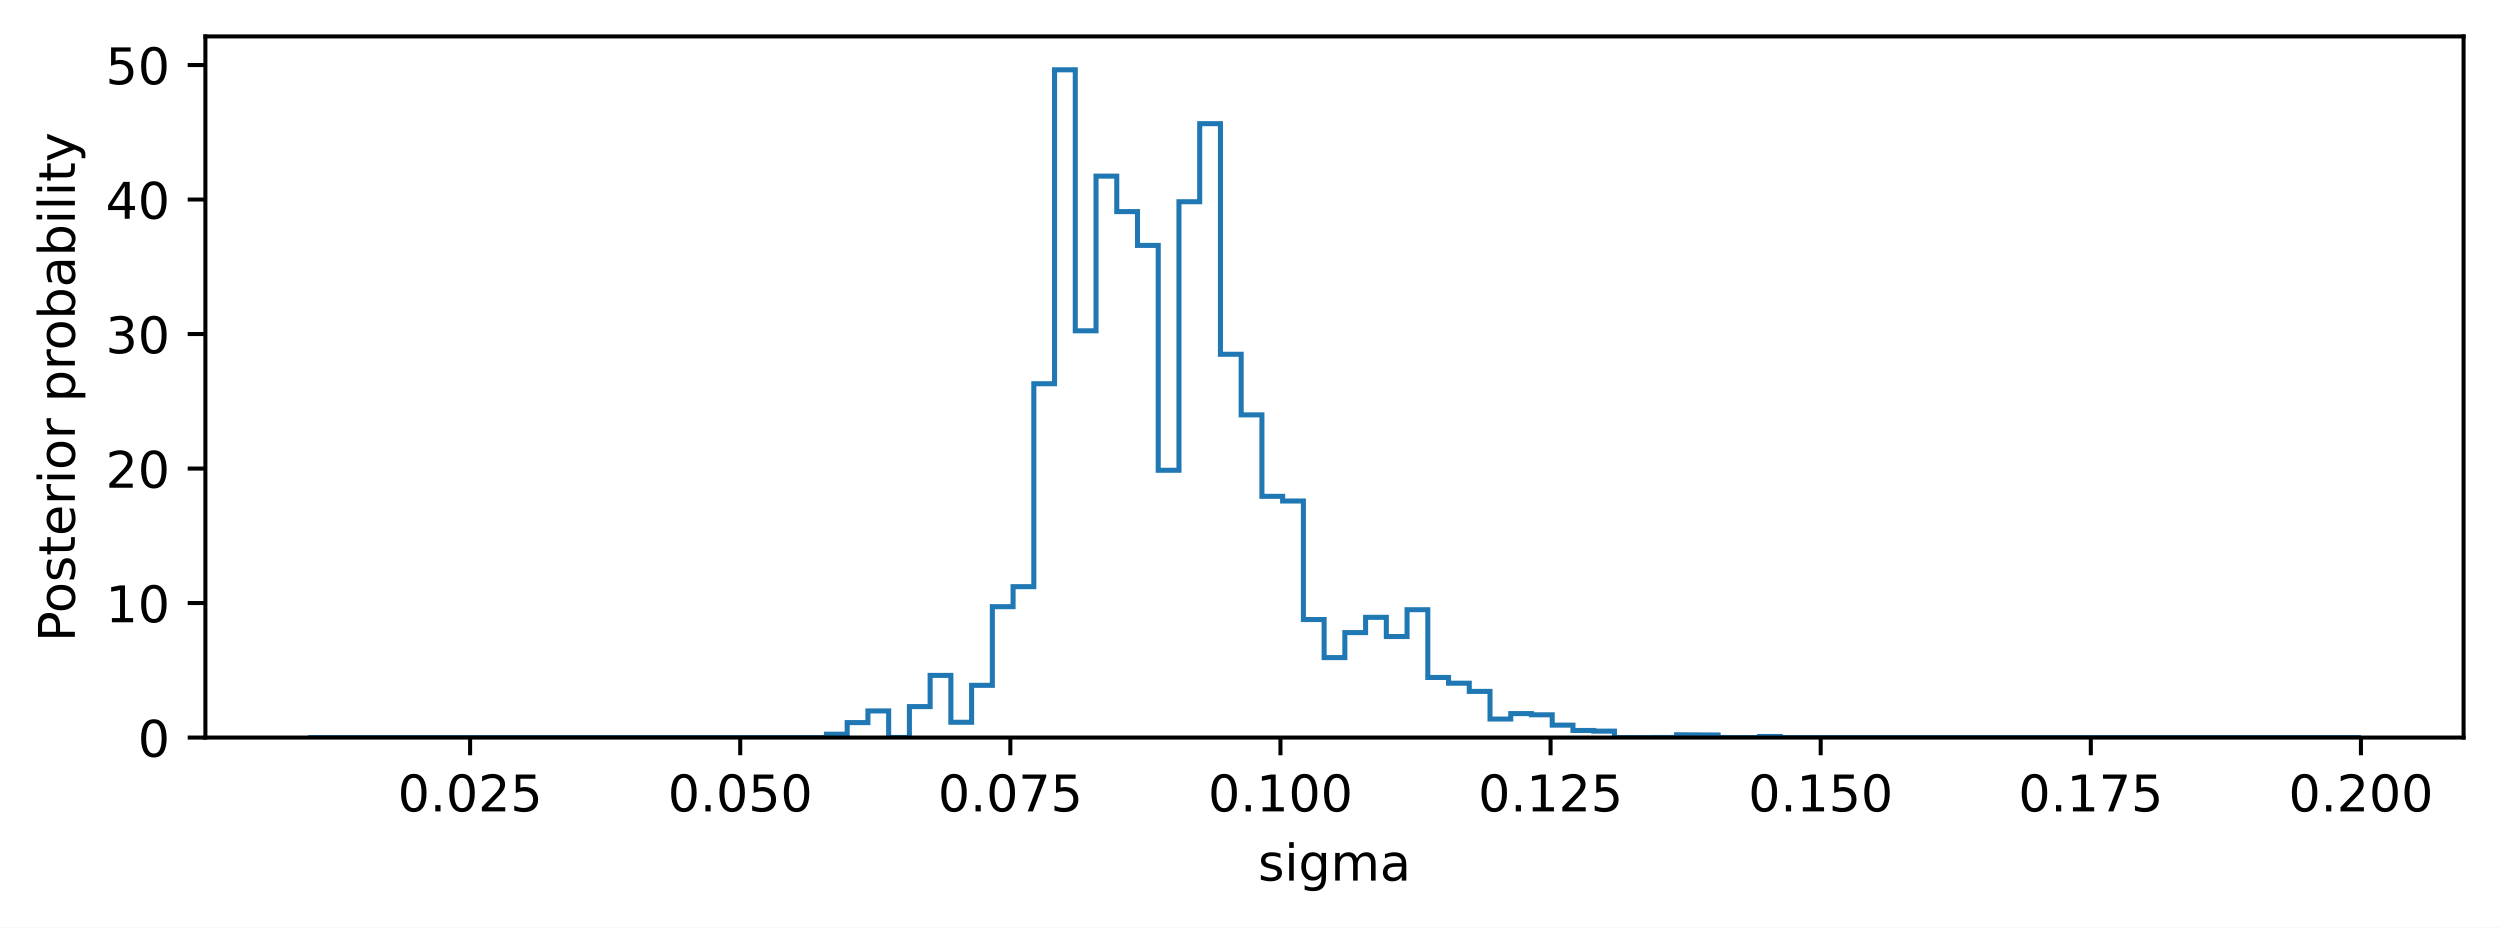
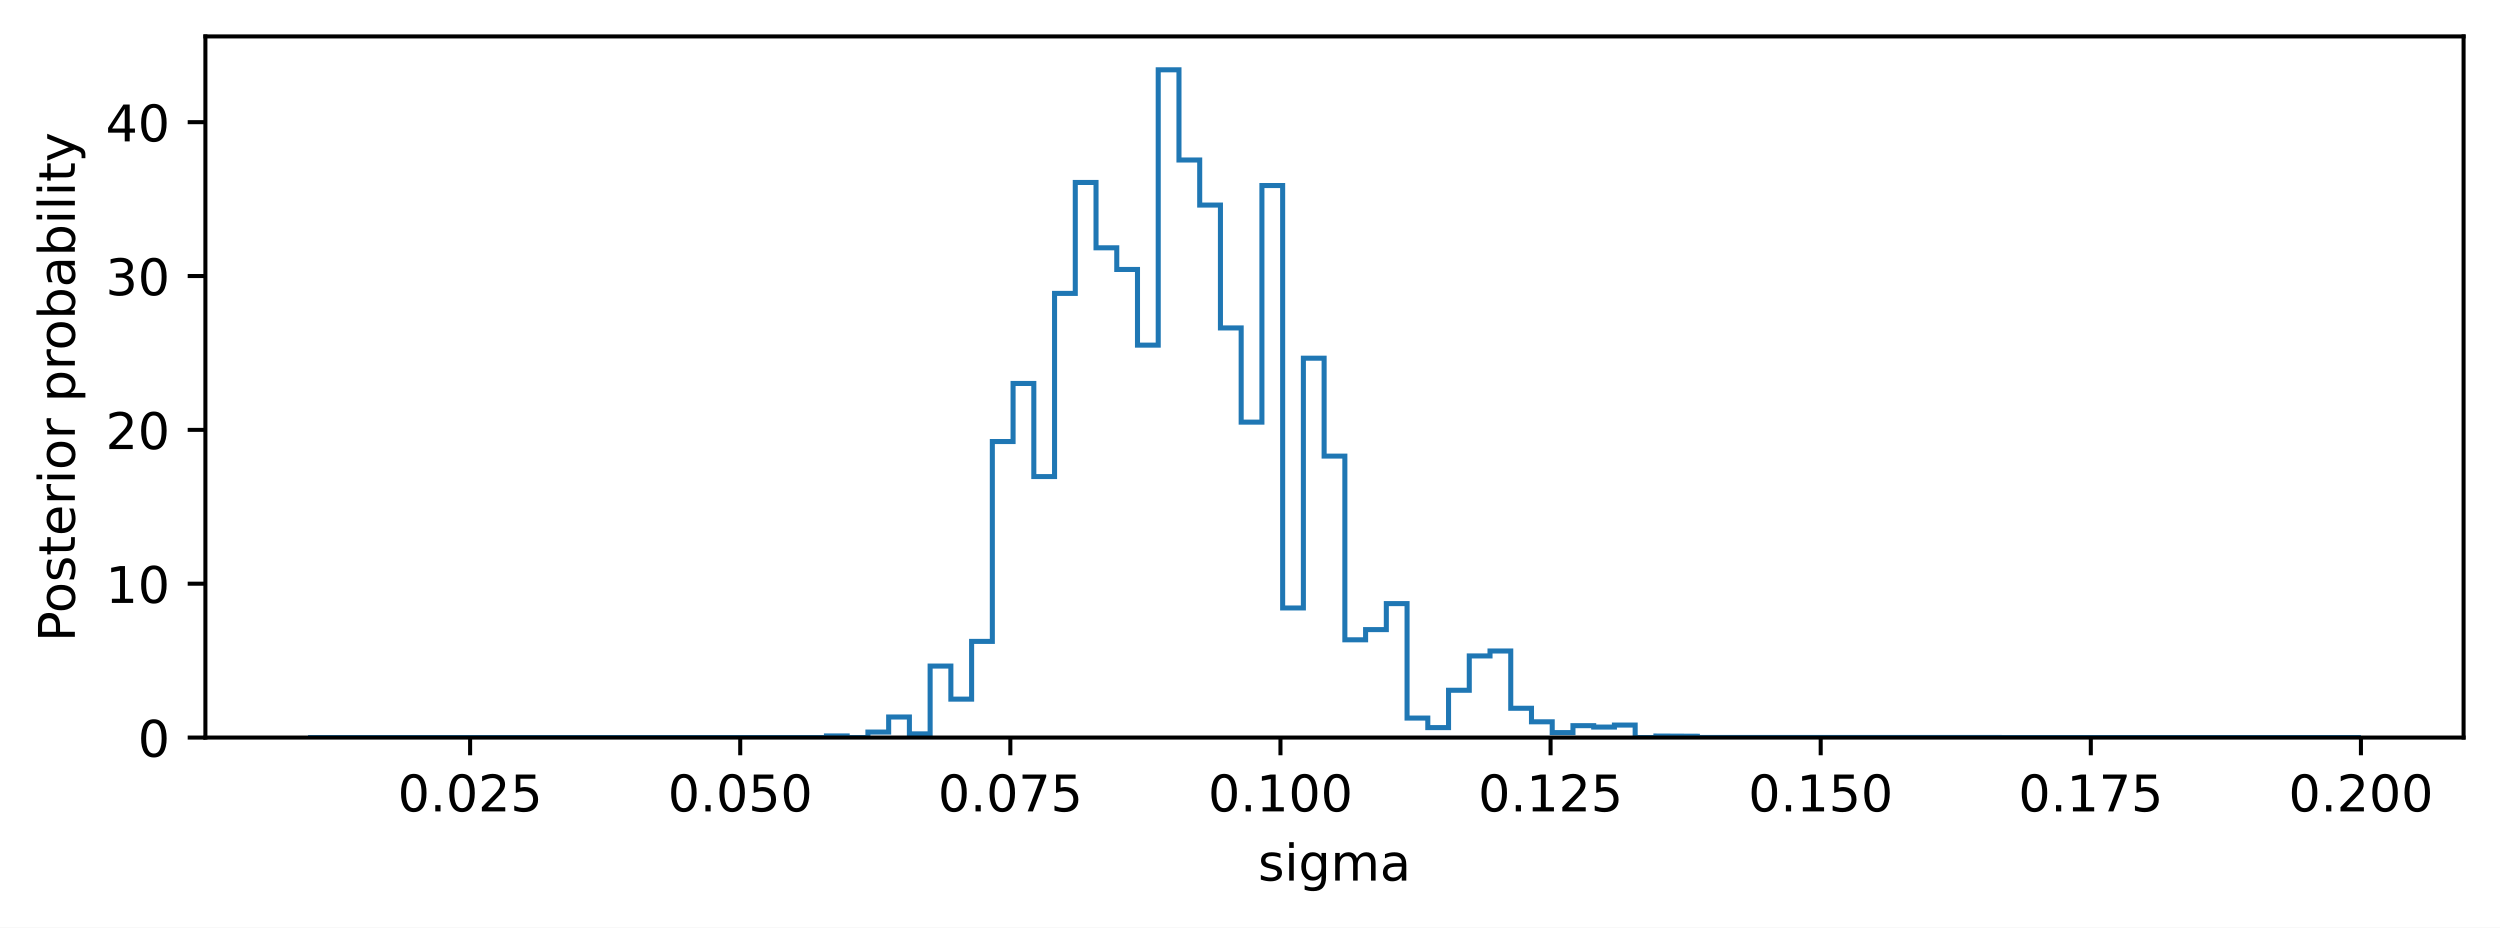
<svg xmlns="http://www.w3.org/2000/svg" xmlns:xlink="http://www.w3.org/1999/xlink" height="183.356pt" version="1.1" viewBox="0 0 494.203 183.356" width="494.203pt">
  <defs>
    <style type="text/css">*{stroke-linecap:butt;stroke-linejoin:round;}</style>
  </defs>
  <g id="figure_1">
    <g id="patch_1">
      <path d="M 0 183.356  L 494.203 183.356  L 494.203 0  L 0 0  z " style="fill:#ffffff;" />
    </g>
    <g id="axes_1">
      <g id="patch_2">
        <path d="M 40.603 145.8  L 487.003 145.8  L 487.003 7.2  L 40.603 7.2  z " style="fill:#ffffff;" />
      </g>
      <g id="matplotlib.axis_1">
        <g id="xtick_1">
          <g id="line2d_1">
            <defs>
-               <path d="M 0 0  L 0 3.5  " id="m88d6251db8" style="stroke:#000000;stroke-width:0.8;" />
+               <path d="M 0 0  L 0 3.5  " id="m86ea704676" style="stroke:#000000;stroke-width:0.8;" />
            </defs>
            <g>
-               <use style="stroke:#000000;stroke-width:0.8;" x="92.932" xlink:href="#m88d6251db8" y="145.8" />
+               <use style="stroke:#000000;stroke-width:0.8;" x="92.932" xlink:href="#m86ea704676" y="145.8" />
            </g>
          </g>
          <g id="text_1">
            <g transform="translate(78.61825 160.3984)scale(0.1 -0.1)">
              <defs>
                <path d="M 31.781 66.406  Q 24.172 66.406 20.328 58.906  Q 16.5 51.422 16.5 36.375  Q 16.5 21.391 20.328 13.891  Q 24.172 6.391 31.781 6.391  Q 39.453 6.391 43.281 13.891  Q 47.125 21.391 47.125 36.375  Q 47.125 51.422 43.281 58.906  Q 39.453 66.406 31.781 66.406  z M 31.781 74.219  Q 44.047 74.219 50.516 64.516  Q 56.984 54.828 56.984 36.375  Q 56.984 17.969 50.516 8.266  Q 44.047 -1.422 31.781 -1.422  Q 19.531 -1.422 13.062 8.266  Q 6.594 17.969 6.594 36.375  Q 6.594 54.828 13.062 64.516  Q 19.531 74.219 31.781 74.219  z " id="DejaVuSans-48" />
                <path d="M 10.688 12.406  L 21 12.406  L 21 0  L 10.688 0  z " id="DejaVuSans-46" />
                <path d="M 19.188 8.297  L 53.609 8.297  L 53.609 0  L 7.328 0  L 7.328 8.297  Q 12.938 14.109 22.625 23.891  Q 32.328 33.688 34.812 36.531  Q 39.547 41.844 41.422 45.531  Q 43.312 49.219 43.312 52.781  Q 43.312 58.594 39.234 62.25  Q 35.156 65.922 28.609 65.922  Q 23.969 65.922 18.812 64.312  Q 13.672 62.703 7.812 59.422  L 7.812 69.391  Q 13.766 71.781 18.938 73  Q 24.125 74.219 28.422 74.219  Q 39.75 74.219 46.484 68.547  Q 53.219 62.891 53.219 53.422  Q 53.219 48.922 51.531 44.891  Q 49.859 40.875 45.406 35.406  Q 44.188 33.984 37.641 27.219  Q 31.109 20.453 19.188 8.297  z " id="DejaVuSans-50" />
                <path d="M 10.797 72.906  L 49.516 72.906  L 49.516 64.594  L 19.828 64.594  L 19.828 46.734  Q 21.969 47.469 24.109 47.828  Q 26.266 48.188 28.422 48.188  Q 40.625 48.188 47.75 41.5  Q 54.891 34.812 54.891 23.391  Q 54.891 11.625 47.562 5.094  Q 40.234 -1.422 26.906 -1.422  Q 22.312 -1.422 17.547 -0.641  Q 12.797 0.141 7.719 1.703  L 7.719 11.625  Q 12.109 9.234 16.797 8.062  Q 21.484 6.891 26.703 6.891  Q 35.156 6.891 40.078 11.328  Q 45.016 15.766 45.016 23.391  Q 45.016 31 40.078 35.438  Q 35.156 39.891 26.703 39.891  Q 22.75 39.891 18.812 39.016  Q 14.891 38.141 10.797 36.281  z " id="DejaVuSans-53" />
              </defs>
              <use xlink:href="#DejaVuSans-48" />
              <use x="63.623" xlink:href="#DejaVuSans-46" />
              <use x="95.41" xlink:href="#DejaVuSans-48" />
              <use x="159.033" xlink:href="#DejaVuSans-50" />
              <use x="222.656" xlink:href="#DejaVuSans-53" />
            </g>
          </g>
        </g>
        <g id="xtick_2">
          <g id="line2d_2">
            <g>
-               <use style="stroke:#000000;stroke-width:0.8;" x="146.329" xlink:href="#m88d6251db8" y="145.8" />
+               <use style="stroke:#000000;stroke-width:0.8;" x="146.329" xlink:href="#m86ea704676" y="145.8" />
            </g>
          </g>
          <g id="text_2">
            <g transform="translate(132.0154 160.3984)scale(0.1 -0.1)">
              <use xlink:href="#DejaVuSans-48" />
              <use x="63.623" xlink:href="#DejaVuSans-46" />
              <use x="95.41" xlink:href="#DejaVuSans-48" />
              <use x="159.033" xlink:href="#DejaVuSans-53" />
              <use x="222.656" xlink:href="#DejaVuSans-48" />
            </g>
          </g>
        </g>
        <g id="xtick_3">
          <g id="line2d_3">
            <g>
-               <use style="stroke:#000000;stroke-width:0.8;" x="199.727" xlink:href="#m88d6251db8" y="145.8" />
+               <use style="stroke:#000000;stroke-width:0.8;" x="199.727" xlink:href="#m86ea704676" y="145.8" />
            </g>
          </g>
          <g id="text_3">
            <g transform="translate(185.4125 160.3984)scale(0.1 -0.1)">
              <defs>
                <path d="M 8.203 72.906  L 55.078 72.906  L 55.078 68.703  L 28.609 0  L 18.312 0  L 43.219 64.594  L 8.203 64.594  z " id="DejaVuSans-55" />
              </defs>
              <use xlink:href="#DejaVuSans-48" />
              <use x="63.623" xlink:href="#DejaVuSans-46" />
              <use x="95.41" xlink:href="#DejaVuSans-48" />
              <use x="159.033" xlink:href="#DejaVuSans-55" />
              <use x="222.656" xlink:href="#DejaVuSans-53" />
            </g>
          </g>
        </g>
        <g id="xtick_4">
          <g id="line2d_4">
            <g>
-               <use style="stroke:#000000;stroke-width:0.8;" x="253.124" xlink:href="#m88d6251db8" y="145.8" />
+               <use style="stroke:#000000;stroke-width:0.8;" x="253.124" xlink:href="#m86ea704676" y="145.8" />
            </g>
          </g>
          <g id="text_4">
            <g transform="translate(238.8096 160.3984)scale(0.1 -0.1)">
              <defs>
                <path d="M 12.406 8.297  L 28.516 8.297  L 28.516 63.922  L 10.984 60.406  L 10.984 69.391  L 28.422 72.906  L 38.281 72.906  L 38.281 8.297  L 54.391 8.297  L 54.391 0  L 12.406 0  z " id="DejaVuSans-49" />
              </defs>
              <use xlink:href="#DejaVuSans-48" />
              <use x="63.623" xlink:href="#DejaVuSans-46" />
              <use x="95.41" xlink:href="#DejaVuSans-49" />
              <use x="159.033" xlink:href="#DejaVuSans-48" />
              <use x="222.656" xlink:href="#DejaVuSans-48" />
            </g>
          </g>
        </g>
        <g id="xtick_5">
          <g id="line2d_5">
            <g>
-               <use style="stroke:#000000;stroke-width:0.8;" x="306.521" xlink:href="#m88d6251db8" y="145.8" />
+               <use style="stroke:#000000;stroke-width:0.8;" x="306.521" xlink:href="#m86ea704676" y="145.8" />
            </g>
          </g>
          <g id="text_5">
            <g transform="translate(292.2068 160.3984)scale(0.1 -0.1)">
              <use xlink:href="#DejaVuSans-48" />
              <use x="63.623" xlink:href="#DejaVuSans-46" />
              <use x="95.41" xlink:href="#DejaVuSans-49" />
              <use x="159.033" xlink:href="#DejaVuSans-50" />
              <use x="222.656" xlink:href="#DejaVuSans-53" />
            </g>
          </g>
        </g>
        <g id="xtick_6">
          <g id="line2d_6">
            <g>
-               <use style="stroke:#000000;stroke-width:0.8;" x="359.918" xlink:href="#m88d6251db8" y="145.8" />
+               <use style="stroke:#000000;stroke-width:0.8;" x="359.918" xlink:href="#m86ea704676" y="145.8" />
            </g>
          </g>
          <g id="text_6">
            <g transform="translate(345.6039 160.3984)scale(0.1 -0.1)">
              <use xlink:href="#DejaVuSans-48" />
              <use x="63.623" xlink:href="#DejaVuSans-46" />
              <use x="95.41" xlink:href="#DejaVuSans-49" />
              <use x="159.033" xlink:href="#DejaVuSans-53" />
              <use x="222.656" xlink:href="#DejaVuSans-48" />
            </g>
          </g>
        </g>
        <g id="xtick_7">
          <g id="line2d_7">
            <g>
-               <use style="stroke:#000000;stroke-width:0.8;" x="413.315" xlink:href="#m88d6251db8" y="145.8" />
+               <use style="stroke:#000000;stroke-width:0.8;" x="413.315" xlink:href="#m86ea704676" y="145.8" />
            </g>
          </g>
          <g id="text_7">
            <g transform="translate(399.001 160.3984)scale(0.1 -0.1)">
              <use xlink:href="#DejaVuSans-48" />
              <use x="63.623" xlink:href="#DejaVuSans-46" />
              <use x="95.41" xlink:href="#DejaVuSans-49" />
              <use x="159.033" xlink:href="#DejaVuSans-55" />
              <use x="222.656" xlink:href="#DejaVuSans-53" />
            </g>
          </g>
        </g>
        <g id="xtick_8">
          <g id="line2d_8">
            <g>
-               <use style="stroke:#000000;stroke-width:0.8;" x="466.712" xlink:href="#m88d6251db8" y="145.8" />
+               <use style="stroke:#000000;stroke-width:0.8;" x="466.712" xlink:href="#m86ea704676" y="145.8" />
            </g>
          </g>
          <g id="text_8">
            <g transform="translate(452.3982 160.3984)scale(0.1 -0.1)">
              <use xlink:href="#DejaVuSans-48" />
              <use x="63.623" xlink:href="#DejaVuSans-46" />
              <use x="95.41" xlink:href="#DejaVuSans-50" />
              <use x="159.033" xlink:href="#DejaVuSans-48" />
              <use x="222.656" xlink:href="#DejaVuSans-48" />
            </g>
          </g>
        </g>
        <g id="text_9">
          <g transform="translate(248.7008 174.0766)scale(0.1 -0.1)">
            <defs>
              <path d="M 44.281 53.078  L 44.281 44.578  Q 40.484 46.531 36.375 47.5  Q 32.281 48.484 27.875 48.484  Q 21.188 48.484 17.844 46.438  Q 14.5 44.391 14.5 40.281  Q 14.5 37.156 16.891 35.375  Q 19.281 33.594 26.516 31.984  L 29.594 31.297  Q 39.156 29.25 43.188 25.516  Q 47.219 21.781 47.219 15.094  Q 47.219 7.469 41.188 3.016  Q 35.156 -1.422 24.609 -1.422  Q 20.219 -1.422 15.453 -0.562  Q 10.688 0.297 5.422 2  L 5.422 11.281  Q 10.406 8.688 15.234 7.391  Q 20.062 6.109 24.812 6.109  Q 31.156 6.109 34.562 8.281  Q 37.984 10.453 37.984 14.406  Q 37.984 18.062 35.516 20.016  Q 33.062 21.969 24.703 23.781  L 21.578 24.516  Q 13.234 26.266 9.516 29.906  Q 5.812 33.547 5.812 39.891  Q 5.812 47.609 11.281 51.797  Q 16.75 56 26.812 56  Q 31.781 56 36.172 55.266  Q 40.578 54.547 44.281 53.078  z " id="DejaVuSans-115" />
              <path d="M 9.422 54.688  L 18.406 54.688  L 18.406 0  L 9.422 0  z M 9.422 75.984  L 18.406 75.984  L 18.406 64.594  L 9.422 64.594  z " id="DejaVuSans-105" />
              <path d="M 45.406 27.984  Q 45.406 37.75 41.375 43.109  Q 37.359 48.484 30.078 48.484  Q 22.859 48.484 18.828 43.109  Q 14.797 37.75 14.797 27.984  Q 14.797 18.266 18.828 12.891  Q 22.859 7.516 30.078 7.516  Q 37.359 7.516 41.375 12.891  Q 45.406 18.266 45.406 27.984  z M 54.391 6.781  Q 54.391 -7.172 48.188 -13.984  Q 42 -20.797 29.203 -20.797  Q 24.469 -20.797 20.266 -20.094  Q 16.062 -19.391 12.109 -17.922  L 12.109 -9.188  Q 16.062 -11.328 19.922 -12.344  Q 23.781 -13.375 27.781 -13.375  Q 36.625 -13.375 41.016 -8.766  Q 45.406 -4.156 45.406 5.172  L 45.406 9.625  Q 42.625 4.781 38.281 2.391  Q 33.938 0 27.875 0  Q 17.828 0 11.672 7.656  Q 5.516 15.328 5.516 27.984  Q 5.516 40.672 11.672 48.328  Q 17.828 56 27.875 56  Q 33.938 56 38.281 53.609  Q 42.625 51.219 45.406 46.391  L 45.406 54.688  L 54.391 54.688  z " id="DejaVuSans-103" />
              <path d="M 52 44.188  Q 55.375 50.25 60.062 53.125  Q 64.75 56 71.094 56  Q 79.641 56 84.281 50.016  Q 88.922 44.047 88.922 33.016  L 88.922 0  L 79.891 0  L 79.891 32.719  Q 79.891 40.578 77.094 44.375  Q 74.312 48.188 68.609 48.188  Q 61.625 48.188 57.562 43.547  Q 53.516 38.922 53.516 30.906  L 53.516 0  L 44.484 0  L 44.484 32.719  Q 44.484 40.625 41.703 44.406  Q 38.922 48.188 33.109 48.188  Q 26.219 48.188 22.156 43.531  Q 18.109 38.875 18.109 30.906  L 18.109 0  L 9.078 0  L 9.078 54.688  L 18.109 54.688  L 18.109 46.188  Q 21.188 51.219 25.484 53.609  Q 29.781 56 35.688 56  Q 41.656 56 45.828 52.969  Q 50 49.953 52 44.188  z " id="DejaVuSans-109" />
              <path d="M 34.281 27.484  Q 23.391 27.484 19.188 25  Q 14.984 22.516 14.984 16.5  Q 14.984 11.719 18.141 8.906  Q 21.297 6.109 26.703 6.109  Q 34.188 6.109 38.703 11.406  Q 43.219 16.703 43.219 25.484  L 43.219 27.484  z M 52.203 31.203  L 52.203 0  L 43.219 0  L 43.219 8.297  Q 40.141 3.328 35.547 0.953  Q 30.953 -1.422 24.312 -1.422  Q 15.922 -1.422 10.953 3.297  Q 6 8.016 6 15.922  Q 6 25.141 12.172 29.828  Q 18.359 34.516 30.609 34.516  L 43.219 34.516  L 43.219 35.406  Q 43.219 41.609 39.141 45  Q 35.062 48.391 27.688 48.391  Q 23 48.391 18.547 47.266  Q 14.109 46.141 10.016 43.891  L 10.016 52.203  Q 14.938 54.109 19.578 55.047  Q 24.219 56 28.609 56  Q 40.484 56 46.344 49.844  Q 52.203 43.703 52.203 31.203  z " id="DejaVuSans-97" />
            </defs>
            <use xlink:href="#DejaVuSans-115" />
            <use x="52.1" xlink:href="#DejaVuSans-105" />
            <use x="79.883" xlink:href="#DejaVuSans-103" />
            <use x="143.359" xlink:href="#DejaVuSans-109" />
            <use x="240.771" xlink:href="#DejaVuSans-97" />
          </g>
        </g>
      </g>
      <g id="matplotlib.axis_2">
        <g id="ytick_1">
          <g id="line2d_9">
            <defs>
-               <path d="M 0 0  L -3.5 0  " id="mdb89d1e49c" style="stroke:#000000;stroke-width:0.8;" />
+               <path d="M 0 0  L -3.5 0  " id="m0f9608aa70" style="stroke:#000000;stroke-width:0.8;" />
            </defs>
            <g>
-               <use style="stroke:#000000;stroke-width:0.8;" x="40.603" xlink:href="#mdb89d1e49c" y="145.8" />
+               <use style="stroke:#000000;stroke-width:0.8;" x="40.603" xlink:href="#m0f9608aa70" y="145.8" />
            </g>
          </g>
          <g id="text_10">
            <g transform="translate(27.24063 149.5992)scale(0.1 -0.1)">
              <use xlink:href="#DejaVuSans-48" />
            </g>
          </g>
        </g>
        <g id="ytick_2">
          <g id="line2d_10">
            <g>
-               <use style="stroke:#000000;stroke-width:0.8;" x="40.603" xlink:href="#mdb89d1e49c" y="119.211" />
+               <use style="stroke:#000000;stroke-width:0.8;" x="40.603" xlink:href="#m0f9608aa70" y="115.387" />
            </g>
          </g>
          <g id="text_11">
-             <g transform="translate(20.87813 123.0107)scale(0.1 -0.1)">
+             <g transform="translate(20.87813 119.1867)scale(0.1 -0.1)">
              <use xlink:href="#DejaVuSans-49" />
              <use x="63.623" xlink:href="#DejaVuSans-48" />
            </g>
          </g>
        </g>
        <g id="ytick_3">
          <g id="line2d_11">
            <g>
-               <use style="stroke:#000000;stroke-width:0.8;" x="40.603" xlink:href="#mdb89d1e49c" y="92.623" />
+               <use style="stroke:#000000;stroke-width:0.8;" x="40.603" xlink:href="#m0f9608aa70" y="84.975" />
            </g>
          </g>
          <g id="text_12">
-             <g transform="translate(20.87813 96.4222)scale(0.1 -0.1)">
+             <g transform="translate(20.87813 88.77413)scale(0.1 -0.1)">
              <use xlink:href="#DejaVuSans-50" />
              <use x="63.623" xlink:href="#DejaVuSans-48" />
            </g>
          </g>
        </g>
        <g id="ytick_4">
          <g id="line2d_12">
            <g>
-               <use style="stroke:#000000;stroke-width:0.8;" x="40.603" xlink:href="#mdb89d1e49c" y="66.034" />
+               <use style="stroke:#000000;stroke-width:0.8;" x="40.603" xlink:href="#m0f9608aa70" y="54.562" />
            </g>
          </g>
          <g id="text_13">
-             <g transform="translate(20.87813 69.83369)scale(0.1 -0.1)">
+             <g transform="translate(20.87813 58.36158)scale(0.1 -0.1)">
              <defs>
                <path d="M 40.578 39.312  Q 47.656 37.797 51.625 33  Q 55.609 28.219 55.609 21.188  Q 55.609 10.406 48.188 4.484  Q 40.766 -1.422 27.094 -1.422  Q 22.516 -1.422 17.656 -0.516  Q 12.797 0.391 7.625 2.203  L 7.625 11.719  Q 11.719 9.328 16.594 8.109  Q 21.484 6.891 26.812 6.891  Q 36.078 6.891 40.938 10.547  Q 45.797 14.203 45.797 21.188  Q 45.797 27.641 41.281 31.266  Q 36.766 34.906 28.719 34.906  L 20.219 34.906  L 20.219 43.016  L 29.109 43.016  Q 36.375 43.016 40.234 45.922  Q 44.094 48.828 44.094 54.297  Q 44.094 59.906 40.109 62.906  Q 36.141 65.922 28.719 65.922  Q 24.656 65.922 20.016 65.031  Q 15.375 64.156 9.812 62.312  L 9.812 71.094  Q 15.438 72.656 20.344 73.438  Q 25.25 74.219 29.594 74.219  Q 40.828 74.219 47.359 69.109  Q 53.906 64.016 53.906 55.328  Q 53.906 49.266 50.438 45.094  Q 46.969 40.922 40.578 39.312  z " id="DejaVuSans-51" />
              </defs>
              <use xlink:href="#DejaVuSans-51" />
              <use x="63.623" xlink:href="#DejaVuSans-48" />
            </g>
          </g>
        </g>
        <g id="ytick_5">
          <g id="line2d_13">
            <g>
-               <use style="stroke:#000000;stroke-width:0.8;" x="40.603" xlink:href="#mdb89d1e49c" y="39.446" />
+               <use style="stroke:#000000;stroke-width:0.8;" x="40.603" xlink:href="#m0f9608aa70" y="24.15" />
            </g>
          </g>
          <g id="text_14">
-             <g transform="translate(20.87813 43.24518)scale(0.1 -0.1)">
+             <g transform="translate(20.87813 27.94904)scale(0.1 -0.1)">
              <defs>
                <path d="M 37.797 64.312  L 12.891 25.391  L 37.797 25.391  z M 35.203 72.906  L 47.609 72.906  L 47.609 25.391  L 58.016 25.391  L 58.016 17.188  L 47.609 17.188  L 47.609 0  L 37.797 0  L 37.797 17.188  L 4.891 17.188  L 4.891 26.703  z " id="DejaVuSans-52" />
              </defs>
              <use xlink:href="#DejaVuSans-52" />
              <use x="63.623" xlink:href="#DejaVuSans-48" />
            </g>
          </g>
        </g>
-         <g id="ytick_6">
-           <g id="line2d_14">
-             <g>
-               <use style="stroke:#000000;stroke-width:0.8;" x="40.603" xlink:href="#mdb89d1e49c" y="12.857" />
-             </g>
-           </g>
-           <g id="text_15">
-             <g transform="translate(20.87813 16.65667)scale(0.1 -0.1)">
-               <use xlink:href="#DejaVuSans-53" />
-               <use x="63.623" xlink:href="#DejaVuSans-48" />
-             </g>
-           </g>
-         </g>
-         <g id="text_16">
+         <g id="text_15">
          <g transform="translate(14.79844 126.8586)rotate(-90)scale(0.1 -0.1)">
            <defs>
              <path d="M 19.672 64.797  L 19.672 37.406  L 32.078 37.406  Q 38.969 37.406 42.719 40.969  Q 46.484 44.531 46.484 51.125  Q 46.484 57.672 42.719 61.234  Q 38.969 64.797 32.078 64.797  z M 9.812 72.906  L 32.078 72.906  Q 44.344 72.906 50.609 67.359  Q 56.891 61.812 56.891 51.125  Q 56.891 40.328 50.609 34.812  Q 44.344 29.297 32.078 29.297  L 19.672 29.297  L 19.672 0  L 9.812 0  z " id="DejaVuSans-80" />
              <path d="M 30.609 48.391  Q 23.391 48.391 19.188 42.75  Q 14.984 37.109 14.984 27.297  Q 14.984 17.484 19.156 11.844  Q 23.344 6.203 30.609 6.203  Q 37.797 6.203 41.984 11.859  Q 46.188 17.531 46.188 27.297  Q 46.188 37.016 41.984 42.703  Q 37.797 48.391 30.609 48.391  z M 30.609 56  Q 42.328 56 49.016 48.375  Q 55.719 40.766 55.719 27.297  Q 55.719 13.875 49.016 6.219  Q 42.328 -1.422 30.609 -1.422  Q 18.844 -1.422 12.172 6.219  Q 5.516 13.875 5.516 27.297  Q 5.516 40.766 12.172 48.375  Q 18.844 56 30.609 56  z " id="DejaVuSans-111" />
              <path d="M 18.312 70.219  L 18.312 54.688  L 36.812 54.688  L 36.812 47.703  L 18.312 47.703  L 18.312 18.016  Q 18.312 11.328 20.141 9.422  Q 21.969 7.516 27.594 7.516  L 36.812 7.516  L 36.812 0  L 27.594 0  Q 17.188 0 13.234 3.875  Q 9.281 7.766 9.281 18.016  L 9.281 47.703  L 2.688 47.703  L 2.688 54.688  L 9.281 54.688  L 9.281 70.219  z " id="DejaVuSans-116" />
              <path d="M 56.203 29.594  L 56.203 25.203  L 14.891 25.203  Q 15.484 15.922 20.484 11.062  Q 25.484 6.203 34.422 6.203  Q 39.594 6.203 44.453 7.469  Q 49.312 8.734 54.109 11.281  L 54.109 2.781  Q 49.266 0.734 44.188 -0.344  Q 39.109 -1.422 33.891 -1.422  Q 20.797 -1.422 13.156 6.188  Q 5.516 13.812 5.516 26.812  Q 5.516 40.234 12.766 48.109  Q 20.016 56 32.328 56  Q 43.359 56 49.781 48.891  Q 56.203 41.797 56.203 29.594  z M 47.219 32.234  Q 47.125 39.594 43.094 43.984  Q 39.062 48.391 32.422 48.391  Q 24.906 48.391 20.391 44.141  Q 15.875 39.891 15.188 32.172  z " id="DejaVuSans-101" />
              <path d="M 41.109 46.297  Q 39.594 47.172 37.812 47.578  Q 36.031 48 33.891 48  Q 26.266 48 22.188 43.047  Q 18.109 38.094 18.109 28.812  L 18.109 0  L 9.078 0  L 9.078 54.688  L 18.109 54.688  L 18.109 46.188  Q 20.953 51.172 25.484 53.578  Q 30.031 56 36.531 56  Q 37.453 56 38.578 55.875  Q 39.703 55.766 41.062 55.516  z " id="DejaVuSans-114" />
              <path id="DejaVuSans-32" />
              <path d="M 18.109 8.203  L 18.109 -20.797  L 9.078 -20.797  L 9.078 54.688  L 18.109 54.688  L 18.109 46.391  Q 20.953 51.266 25.266 53.625  Q 29.594 56 35.594 56  Q 45.562 56 51.781 48.094  Q 58.016 40.188 58.016 27.297  Q 58.016 14.406 51.781 6.484  Q 45.562 -1.422 35.594 -1.422  Q 29.594 -1.422 25.266 0.953  Q 20.953 3.328 18.109 8.203  z M 48.688 27.297  Q 48.688 37.203 44.609 42.844  Q 40.531 48.484 33.406 48.484  Q 26.266 48.484 22.188 42.844  Q 18.109 37.203 18.109 27.297  Q 18.109 17.391 22.188 11.75  Q 26.266 6.109 33.406 6.109  Q 40.531 6.109 44.609 11.75  Q 48.688 17.391 48.688 27.297  z " id="DejaVuSans-112" />
              <path d="M 48.688 27.297  Q 48.688 37.203 44.609 42.844  Q 40.531 48.484 33.406 48.484  Q 26.266 48.484 22.188 42.844  Q 18.109 37.203 18.109 27.297  Q 18.109 17.391 22.188 11.75  Q 26.266 6.109 33.406 6.109  Q 40.531 6.109 44.609 11.75  Q 48.688 17.391 48.688 27.297  z M 18.109 46.391  Q 20.953 51.266 25.266 53.625  Q 29.594 56 35.594 56  Q 45.562 56 51.781 48.094  Q 58.016 40.188 58.016 27.297  Q 58.016 14.406 51.781 6.484  Q 45.562 -1.422 35.594 -1.422  Q 29.594 -1.422 25.266 0.953  Q 20.953 3.328 18.109 8.203  L 18.109 0  L 9.078 0  L 9.078 75.984  L 18.109 75.984  z " id="DejaVuSans-98" />
              <path d="M 9.422 75.984  L 18.406 75.984  L 18.406 0  L 9.422 0  z " id="DejaVuSans-108" />
              <path d="M 32.172 -5.078  Q 28.375 -14.844 24.75 -17.812  Q 21.141 -20.797 15.094 -20.797  L 7.906 -20.797  L 7.906 -13.281  L 13.188 -13.281  Q 16.891 -13.281 18.938 -11.516  Q 21 -9.766 23.484 -3.219  L 25.094 0.875  L 2.984 54.688  L 12.5 54.688  L 29.594 11.922  L 46.688 54.688  L 56.203 54.688  z " id="DejaVuSans-121" />
            </defs>
            <use xlink:href="#DejaVuSans-80" />
            <use x="56.678" xlink:href="#DejaVuSans-111" />
            <use x="117.859" xlink:href="#DejaVuSans-115" />
            <use x="169.959" xlink:href="#DejaVuSans-116" />
            <use x="209.168" xlink:href="#DejaVuSans-101" />
            <use x="270.691" xlink:href="#DejaVuSans-114" />
            <use x="311.805" xlink:href="#DejaVuSans-105" />
            <use x="339.588" xlink:href="#DejaVuSans-111" />
            <use x="400.77" xlink:href="#DejaVuSans-114" />
            <use x="441.883" xlink:href="#DejaVuSans-32" />
            <use x="473.67" xlink:href="#DejaVuSans-112" />
            <use x="537.146" xlink:href="#DejaVuSans-114" />
            <use x="576.01" xlink:href="#DejaVuSans-111" />
            <use x="637.191" xlink:href="#DejaVuSans-98" />
            <use x="700.668" xlink:href="#DejaVuSans-97" />
            <use x="761.947" xlink:href="#DejaVuSans-98" />
            <use x="825.424" xlink:href="#DejaVuSans-105" />
            <use x="853.207" xlink:href="#DejaVuSans-108" />
            <use x="880.99" xlink:href="#DejaVuSans-105" />
            <use x="908.773" xlink:href="#DejaVuSans-116" />
            <use x="947.982" xlink:href="#DejaVuSans-121" />
          </g>
        </g>
      </g>
      <g id="patch_3">
-         <path clip-path="url(#p84c4448b59)" d="M 60.894 145.8  L 163.373 145.8  L 163.373 145.142  L 167.473 145.142  L 167.473 142.848  L 171.572 142.848  L 171.572 140.54  L 175.671 140.54  L 175.671 145.78  L 179.77 145.78  L 179.77 139.68  L 183.869 139.68  L 183.869 133.509  L 187.968 133.509  L 187.968 142.78  L 192.068 142.78  L 192.068 135.478  L 196.167 135.478  L 196.167 119.93  L 200.266 119.93  L 200.266 115.973  L 204.365 115.973  L 204.365 75.853  L 208.464 75.853  L 208.464 13.8  L 212.563 13.8  L 212.563 65.397  L 216.663 65.397  L 216.663 34.815  L 220.762 34.815  L 220.762 41.835  L 224.861 41.835  L 224.861 48.509  L 228.96 48.509  L 228.96 92.967  L 233.059 92.967  L 233.059 39.874  L 237.158 39.874  L 237.158 24.448  L 241.258 24.448  L 241.258 70.034  L 245.357 70.034  L 245.357 82.013  L 249.456 82.013  L 249.456 98.121  L 253.555 98.121  L 253.555 99.042  L 257.654 99.042  L 257.654 122.464  L 261.754 122.464  L 261.754 129.99  L 265.853 129.99  L 265.853 125.05  L 269.952 125.05  L 269.952 122.037  L 274.051 122.037  L 274.051 125.827  L 278.15 125.827  L 278.15 120.526  L 282.249 120.526  L 282.249 133.925  L 286.349 133.925  L 286.349 135.06  L 290.448 135.06  L 290.448 136.671  L 294.547 136.671  L 294.547 142.139  L 298.646 142.139  L 298.646 141.067  L 302.745 141.067  L 302.745 141.301  L 306.844 141.301  L 306.844 143.347  L 310.944 143.347  L 310.944 144.4  L 315.043 144.4  L 315.043 144.536  L 319.142 144.536  L 319.142 145.8  L 331.439 145.783  L 331.439 145.248  L 339.638 145.294  L 339.638 145.788  L 347.836 145.794  L 347.836 145.584  L 351.935 145.584  L 351.935 145.795  L 466.712 145.8  L 466.712 145.8  " style="fill:none;stroke:#1f77b4;stroke-linejoin:miter;" />
+         <path clip-path="url(#p9fa85885cf)" d="M 60.894 145.8  L 163.373 145.8  L 163.373 145.478  L 167.473 145.478  L 167.473 145.8  L 171.572 145.8  L 171.572 144.722  L 175.671 144.722  L 175.671 141.737  L 179.77 141.737  L 179.77 145.077  L 183.869 145.077  L 183.869 131.675  L 187.968 131.675  L 187.968 138.202  L 192.068 138.202  L 192.068 126.787  L 196.167 126.787  L 196.167 87.278  L 200.266 87.278  L 200.266 75.801  L 204.365 75.801  L 204.365 94.208  L 208.464 94.208  L 208.464 57.994  L 212.563 57.994  L 212.563 36.066  L 216.663 36.066  L 216.663 48.987  L 220.762 48.987  L 220.762 53.267  L 224.861 53.267  L 224.861 68.225  L 228.96 68.225  L 228.96 13.8  L 233.059 13.8  L 233.059 31.629  L 237.158 31.629  L 237.158 40.534  L 241.258 40.534  L 241.258 64.83  L 245.357 64.83  L 245.357 83.447  L 249.456 83.447  L 249.456 36.675  L 253.555 36.675  L 253.555 120.183  L 257.654 120.183  L 257.654 70.808  L 261.754 70.808  L 261.754 90.163  L 265.853 90.163  L 265.853 126.476  L 269.952 126.476  L 269.952 124.454  L 274.051 124.454  L 274.051 119.324  L 278.15 119.324  L 278.15 141.948  L 282.249 141.948  L 282.249 143.83  L 286.349 143.83  L 286.349 136.45  L 290.448 136.45  L 290.448 129.668  L 294.547 129.668  L 294.547 128.694  L 298.646 128.694  L 298.646 140.006  L 302.745 140.006  L 302.745 142.687  L 306.844 142.687  L 306.844 144.823  L 310.944 144.823  L 310.944 143.445  L 315.043 143.445  L 315.043 143.732  L 319.142 143.732  L 319.142 143.33  L 323.241 143.33  L 323.241 145.8  L 327.34 145.8  L 327.34 145.498  L 335.539 145.538  L 335.539 145.781  L 466.712 145.8  L 466.712 145.8  " style="fill:none;stroke:#1f77b4;stroke-linejoin:miter;" />
      </g>
      <g id="patch_4">
        <path d="M 40.603 145.8  L 40.603 7.2  " style="fill:none;stroke:#000000;stroke-linecap:square;stroke-linejoin:miter;stroke-width:0.8;" />
      </g>
      <g id="patch_5">
        <path d="M 487.003 145.8  L 487.003 7.2  " style="fill:none;stroke:#000000;stroke-linecap:square;stroke-linejoin:miter;stroke-width:0.8;" />
      </g>
      <g id="patch_6">
        <path d="M 40.603 145.8  L 487.003 145.8  " style="fill:none;stroke:#000000;stroke-linecap:square;stroke-linejoin:miter;stroke-width:0.8;" />
      </g>
      <g id="patch_7">
        <path d="M 40.603 7.2  L 487.003 7.2  " style="fill:none;stroke:#000000;stroke-linecap:square;stroke-linejoin:miter;stroke-width:0.8;" />
      </g>
    </g>
  </g>
  <defs>
-     <clipPath id="p84c4448b59">
+     <clipPath id="p9fa85885cf">
      <rect height="138.6" width="446.4" x="40.603" y="7.2" />
    </clipPath>
  </defs>
</svg>
